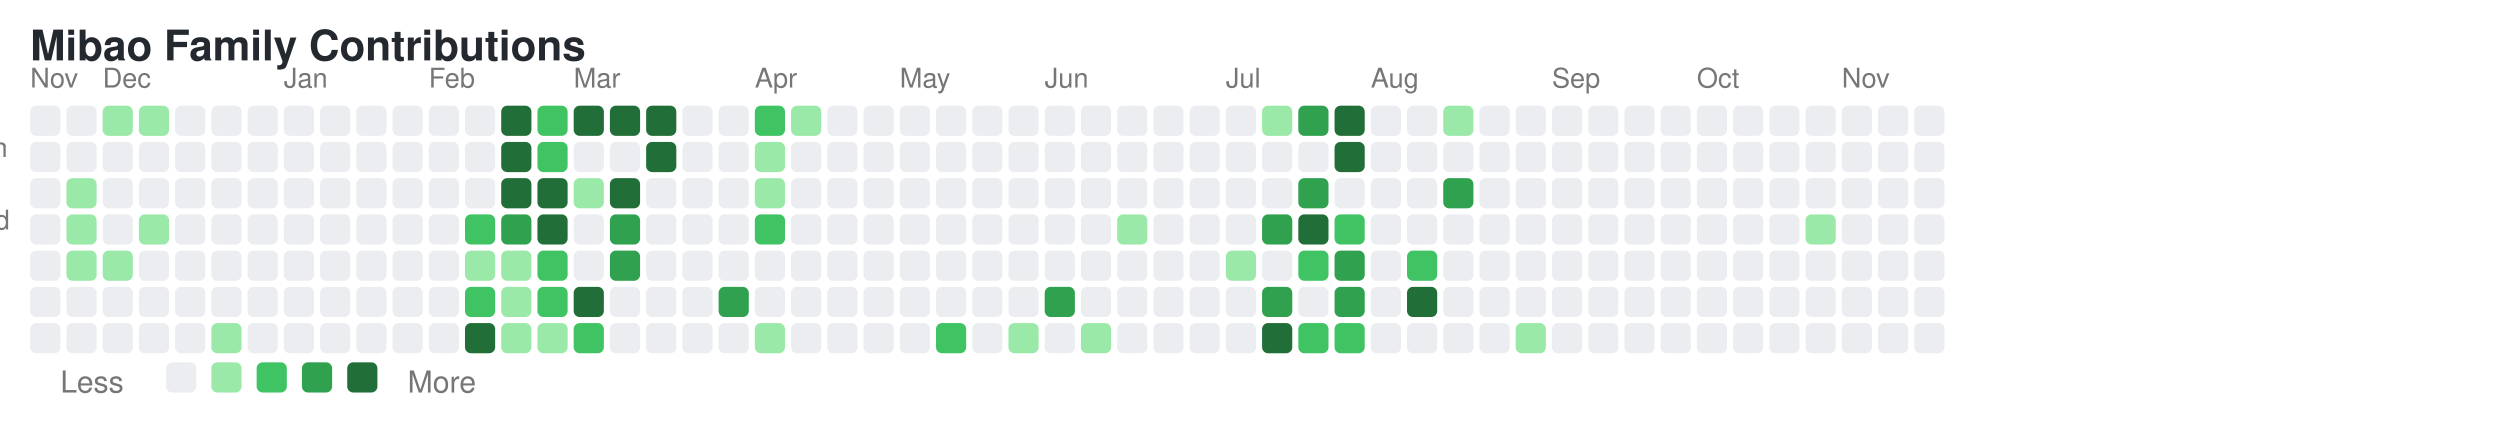
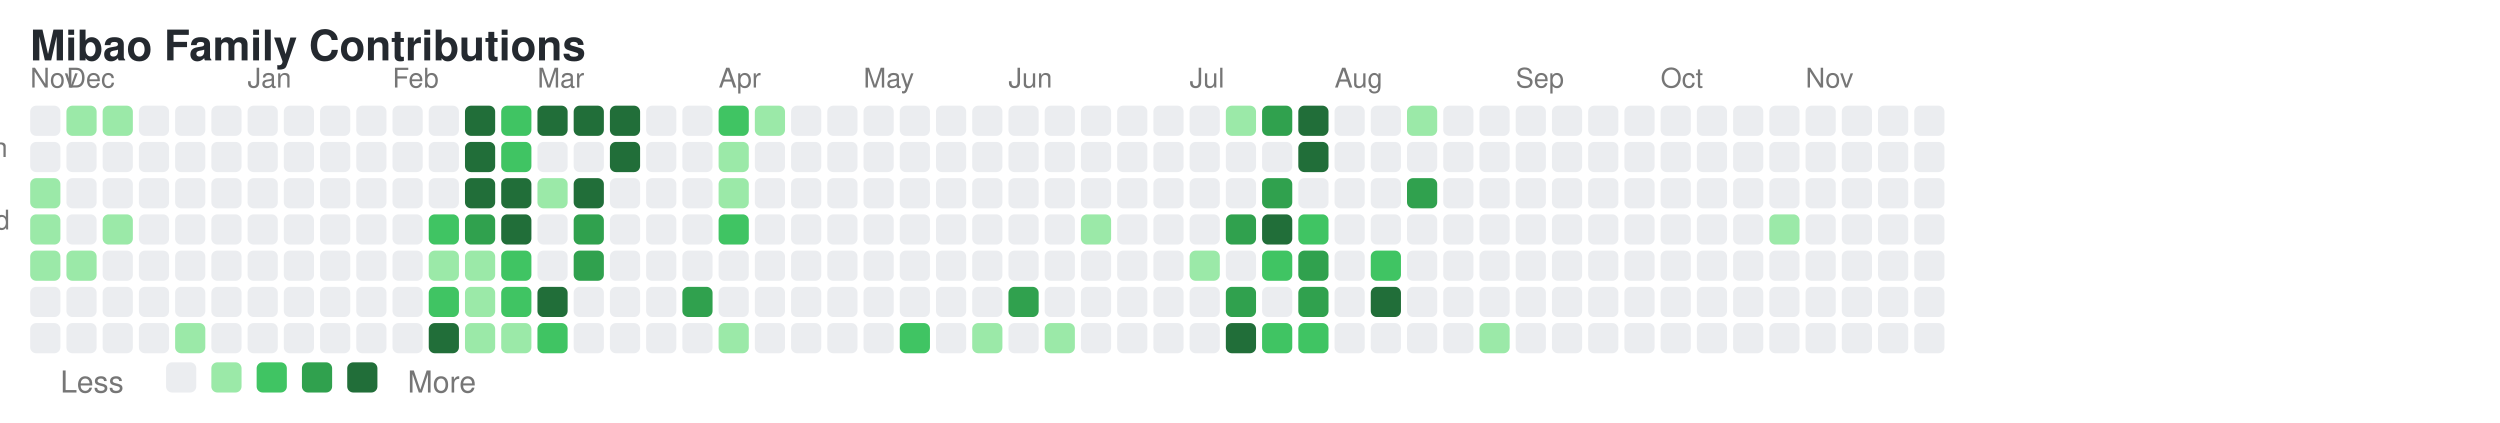
<svg xmlns="http://www.w3.org/2000/svg" width="828" height="140">
  <text x="10" y="20" font-family="-apple-system, BlinkMacSystemFont, Segoe UI, Helvetica, Arial, sans-serif" font-size="14" font-weight="600" fill="#24292f">Mibao Family Contributions</text>
  <g transform="translate(10, 35)">
    <text x="0" y="-6" font-family="-apple-system, BlinkMacSystemFont, Segoe UI, Helvetica, Arial, sans-serif" font-size="9" fill="#767676">Nov</text>
-     <text x="24" y="-6" font-family="-apple-system, BlinkMacSystemFont, Segoe UI, Helvetica, Arial, sans-serif" font-size="9" fill="#767676">Dec</text>
-     <text x="84" y="-6" font-family="-apple-system, BlinkMacSystemFont, Segoe UI, Helvetica, Arial, sans-serif" font-size="9" fill="#767676">Jan</text>
-     <text x="132" y="-6" font-family="-apple-system, BlinkMacSystemFont, Segoe UI, Helvetica, Arial, sans-serif" font-size="9" fill="#767676">Feb</text>
-     <text x="180" y="-6" font-family="-apple-system, BlinkMacSystemFont, Segoe UI, Helvetica, Arial, sans-serif" font-size="9" fill="#767676">Mar</text>
-     <text x="240" y="-6" font-family="-apple-system, BlinkMacSystemFont, Segoe UI, Helvetica, Arial, sans-serif" font-size="9" fill="#767676">Apr</text>
-     <text x="288" y="-6" font-family="-apple-system, BlinkMacSystemFont, Segoe UI, Helvetica, Arial, sans-serif" font-size="9" fill="#767676">May</text>
-     <text x="336" y="-6" font-family="-apple-system, BlinkMacSystemFont, Segoe UI, Helvetica, Arial, sans-serif" font-size="9" fill="#767676">Jun</text>
-     <text x="396" y="-6" font-family="-apple-system, BlinkMacSystemFont, Segoe UI, Helvetica, Arial, sans-serif" font-size="9" fill="#767676">Jul</text>
-     <text x="444" y="-6" font-family="-apple-system, BlinkMacSystemFont, Segoe UI, Helvetica, Arial, sans-serif" font-size="9" fill="#767676">Aug</text>
-     <text x="504" y="-6" font-family="-apple-system, BlinkMacSystemFont, Segoe UI, Helvetica, Arial, sans-serif" font-size="9" fill="#767676">Sep</text>
-     <text x="552" y="-6" font-family="-apple-system, BlinkMacSystemFont, Segoe UI, Helvetica, Arial, sans-serif" font-size="9" fill="#767676">Oct</text>
-     <text x="600" y="-6" font-family="-apple-system, BlinkMacSystemFont, Segoe UI, Helvetica, Arial, sans-serif" font-size="9" fill="#767676">Nov</text>
+     <text x="12" y="-6" font-family="-apple-system, BlinkMacSystemFont, Segoe UI, Helvetica, Arial, sans-serif" font-size="9" fill="#767676">Dec</text>
+     <text x="72" y="-6" font-family="-apple-system, BlinkMacSystemFont, Segoe UI, Helvetica, Arial, sans-serif" font-size="9" fill="#767676">Jan</text>
+     <text x="120" y="-6" font-family="-apple-system, BlinkMacSystemFont, Segoe UI, Helvetica, Arial, sans-serif" font-size="9" fill="#767676">Feb</text>
+     <text x="168" y="-6" font-family="-apple-system, BlinkMacSystemFont, Segoe UI, Helvetica, Arial, sans-serif" font-size="9" fill="#767676">Mar</text>
+     <text x="228" y="-6" font-family="-apple-system, BlinkMacSystemFont, Segoe UI, Helvetica, Arial, sans-serif" font-size="9" fill="#767676">Apr</text>
+     <text x="276" y="-6" font-family="-apple-system, BlinkMacSystemFont, Segoe UI, Helvetica, Arial, sans-serif" font-size="9" fill="#767676">May</text>
+     <text x="324" y="-6" font-family="-apple-system, BlinkMacSystemFont, Segoe UI, Helvetica, Arial, sans-serif" font-size="9" fill="#767676">Jun</text>
+     <text x="384" y="-6" font-family="-apple-system, BlinkMacSystemFont, Segoe UI, Helvetica, Arial, sans-serif" font-size="9" fill="#767676">Jul</text>
+     <text x="432" y="-6" font-family="-apple-system, BlinkMacSystemFont, Segoe UI, Helvetica, Arial, sans-serif" font-size="9" fill="#767676">Aug</text>
+     <text x="492" y="-6" font-family="-apple-system, BlinkMacSystemFont, Segoe UI, Helvetica, Arial, sans-serif" font-size="9" fill="#767676">Sep</text>
+     <text x="540" y="-6" font-family="-apple-system, BlinkMacSystemFont, Segoe UI, Helvetica, Arial, sans-serif" font-size="9" fill="#767676">Oct</text>
+     <text x="588" y="-6" font-family="-apple-system, BlinkMacSystemFont, Segoe UI, Helvetica, Arial, sans-serif" font-size="9" fill="#767676">Nov</text>
    <text x="-25" y="17.0" font-family="-apple-system, BlinkMacSystemFont, Segoe UI, Helvetica, Arial, sans-serif" font-size="9" fill="#767676">Mon</text>
    <text x="-25" y="41.0" font-family="-apple-system, BlinkMacSystemFont, Segoe UI, Helvetica, Arial, sans-serif" font-size="9" fill="#767676">Wed</text>
    <text x="-25" y="65.0" font-family="-apple-system, BlinkMacSystemFont, Segoe UI, Helvetica, Arial, sans-serif" font-size="9" fill="#767676">Fri</text>
    <rect x="0" y="0" width="10" height="10" fill="#ebedf0" rx="2" />
    <rect x="0" y="12" width="10" height="10" fill="#ebedf0" rx="2" />
-     <rect x="0" y="24" width="10" height="10" fill="#ebedf0" rx="2" />
-     <rect x="0" y="36" width="10" height="10" fill="#ebedf0" rx="2" />
-     <rect x="0" y="48" width="10" height="10" fill="#ebedf0" rx="2" />
+     <rect x="0" y="24" width="10" height="10" fill="#9be9a8" rx="2" />
+     <rect x="0" y="36" width="10" height="10" fill="#9be9a8" rx="2" />
+     <rect x="0" y="48" width="10" height="10" fill="#9be9a8" rx="2" />
    <rect x="0" y="60" width="10" height="10" fill="#ebedf0" rx="2" />
    <rect x="0" y="72" width="10" height="10" fill="#ebedf0" rx="2" />
-     <rect x="12" y="0" width="10" height="10" fill="#ebedf0" rx="2" />
+     <rect x="12" y="0" width="10" height="10" fill="#9be9a8" rx="2" />
    <rect x="12" y="12" width="10" height="10" fill="#ebedf0" rx="2" />
-     <rect x="12" y="24" width="10" height="10" fill="#9be9a8" rx="2" />
-     <rect x="12" y="36" width="10" height="10" fill="#9be9a8" rx="2" />
+     <rect x="12" y="24" width="10" height="10" fill="#ebedf0" rx="2" />
+     <rect x="12" y="36" width="10" height="10" fill="#ebedf0" rx="2" />
    <rect x="12" y="48" width="10" height="10" fill="#9be9a8" rx="2" />
    <rect x="12" y="60" width="10" height="10" fill="#ebedf0" rx="2" />
    <rect x="12" y="72" width="10" height="10" fill="#ebedf0" rx="2" />
    <rect x="24" y="0" width="10" height="10" fill="#9be9a8" rx="2" />
    <rect x="24" y="12" width="10" height="10" fill="#ebedf0" rx="2" />
    <rect x="24" y="24" width="10" height="10" fill="#ebedf0" rx="2" />
-     <rect x="24" y="36" width="10" height="10" fill="#ebedf0" rx="2" />
-     <rect x="24" y="48" width="10" height="10" fill="#9be9a8" rx="2" />
+     <rect x="24" y="36" width="10" height="10" fill="#9be9a8" rx="2" />
+     <rect x="24" y="48" width="10" height="10" fill="#ebedf0" rx="2" />
    <rect x="24" y="60" width="10" height="10" fill="#ebedf0" rx="2" />
    <rect x="24" y="72" width="10" height="10" fill="#ebedf0" rx="2" />
-     <rect x="36" y="0" width="10" height="10" fill="#9be9a8" rx="2" />
+     <rect x="36" y="0" width="10" height="10" fill="#ebedf0" rx="2" />
    <rect x="36" y="12" width="10" height="10" fill="#ebedf0" rx="2" />
    <rect x="36" y="24" width="10" height="10" fill="#ebedf0" rx="2" />
-     <rect x="36" y="36" width="10" height="10" fill="#9be9a8" rx="2" />
+     <rect x="36" y="36" width="10" height="10" fill="#ebedf0" rx="2" />
    <rect x="36" y="48" width="10" height="10" fill="#ebedf0" rx="2" />
    <rect x="36" y="60" width="10" height="10" fill="#ebedf0" rx="2" />
    <rect x="36" y="72" width="10" height="10" fill="#ebedf0" rx="2" />
    <rect x="48" y="0" width="10" height="10" fill="#ebedf0" rx="2" />
    <rect x="48" y="12" width="10" height="10" fill="#ebedf0" rx="2" />
    <rect x="48" y="24" width="10" height="10" fill="#ebedf0" rx="2" />
    <rect x="48" y="36" width="10" height="10" fill="#ebedf0" rx="2" />
    <rect x="48" y="48" width="10" height="10" fill="#ebedf0" rx="2" />
    <rect x="48" y="60" width="10" height="10" fill="#ebedf0" rx="2" />
-     <rect x="48" y="72" width="10" height="10" fill="#ebedf0" rx="2" />
+     <rect x="48" y="72" width="10" height="10" fill="#9be9a8" rx="2" />
    <rect x="60" y="0" width="10" height="10" fill="#ebedf0" rx="2" />
    <rect x="60" y="12" width="10" height="10" fill="#ebedf0" rx="2" />
    <rect x="60" y="24" width="10" height="10" fill="#ebedf0" rx="2" />
    <rect x="60" y="36" width="10" height="10" fill="#ebedf0" rx="2" />
    <rect x="60" y="48" width="10" height="10" fill="#ebedf0" rx="2" />
    <rect x="60" y="60" width="10" height="10" fill="#ebedf0" rx="2" />
-     <rect x="60" y="72" width="10" height="10" fill="#9be9a8" rx="2" />
+     <rect x="60" y="72" width="10" height="10" fill="#ebedf0" rx="2" />
    <rect x="72" y="0" width="10" height="10" fill="#ebedf0" rx="2" />
    <rect x="72" y="12" width="10" height="10" fill="#ebedf0" rx="2" />
    <rect x="72" y="24" width="10" height="10" fill="#ebedf0" rx="2" />
    <rect x="72" y="36" width="10" height="10" fill="#ebedf0" rx="2" />
    <rect x="72" y="48" width="10" height="10" fill="#ebedf0" rx="2" />
    <rect x="72" y="60" width="10" height="10" fill="#ebedf0" rx="2" />
    <rect x="72" y="72" width="10" height="10" fill="#ebedf0" rx="2" />
    <rect x="84" y="0" width="10" height="10" fill="#ebedf0" rx="2" />
    <rect x="84" y="12" width="10" height="10" fill="#ebedf0" rx="2" />
    <rect x="84" y="24" width="10" height="10" fill="#ebedf0" rx="2" />
    <rect x="84" y="36" width="10" height="10" fill="#ebedf0" rx="2" />
    <rect x="84" y="48" width="10" height="10" fill="#ebedf0" rx="2" />
    <rect x="84" y="60" width="10" height="10" fill="#ebedf0" rx="2" />
    <rect x="84" y="72" width="10" height="10" fill="#ebedf0" rx="2" />
    <rect x="96" y="0" width="10" height="10" fill="#ebedf0" rx="2" />
    <rect x="96" y="12" width="10" height="10" fill="#ebedf0" rx="2" />
    <rect x="96" y="24" width="10" height="10" fill="#ebedf0" rx="2" />
    <rect x="96" y="36" width="10" height="10" fill="#ebedf0" rx="2" />
    <rect x="96" y="48" width="10" height="10" fill="#ebedf0" rx="2" />
    <rect x="96" y="60" width="10" height="10" fill="#ebedf0" rx="2" />
    <rect x="96" y="72" width="10" height="10" fill="#ebedf0" rx="2" />
    <rect x="108" y="0" width="10" height="10" fill="#ebedf0" rx="2" />
    <rect x="108" y="12" width="10" height="10" fill="#ebedf0" rx="2" />
    <rect x="108" y="24" width="10" height="10" fill="#ebedf0" rx="2" />
    <rect x="108" y="36" width="10" height="10" fill="#ebedf0" rx="2" />
    <rect x="108" y="48" width="10" height="10" fill="#ebedf0" rx="2" />
    <rect x="108" y="60" width="10" height="10" fill="#ebedf0" rx="2" />
    <rect x="108" y="72" width="10" height="10" fill="#ebedf0" rx="2" />
    <rect x="120" y="0" width="10" height="10" fill="#ebedf0" rx="2" />
    <rect x="120" y="12" width="10" height="10" fill="#ebedf0" rx="2" />
    <rect x="120" y="24" width="10" height="10" fill="#ebedf0" rx="2" />
    <rect x="120" y="36" width="10" height="10" fill="#ebedf0" rx="2" />
    <rect x="120" y="48" width="10" height="10" fill="#ebedf0" rx="2" />
    <rect x="120" y="60" width="10" height="10" fill="#ebedf0" rx="2" />
    <rect x="120" y="72" width="10" height="10" fill="#ebedf0" rx="2" />
    <rect x="132" y="0" width="10" height="10" fill="#ebedf0" rx="2" />
    <rect x="132" y="12" width="10" height="10" fill="#ebedf0" rx="2" />
    <rect x="132" y="24" width="10" height="10" fill="#ebedf0" rx="2" />
-     <rect x="132" y="36" width="10" height="10" fill="#ebedf0" rx="2" />
-     <rect x="132" y="48" width="10" height="10" fill="#ebedf0" rx="2" />
-     <rect x="132" y="60" width="10" height="10" fill="#ebedf0" rx="2" />
-     <rect x="132" y="72" width="10" height="10" fill="#ebedf0" rx="2" />
-     <rect x="144" y="0" width="10" height="10" fill="#ebedf0" rx="2" />
-     <rect x="144" y="12" width="10" height="10" fill="#ebedf0" rx="2" />
-     <rect x="144" y="24" width="10" height="10" fill="#ebedf0" rx="2" />
-     <rect x="144" y="36" width="10" height="10" fill="#40c463" rx="2" />
+     <rect x="132" y="36" width="10" height="10" fill="#40c463" rx="2" />
+     <rect x="132" y="48" width="10" height="10" fill="#9be9a8" rx="2" />
+     <rect x="132" y="60" width="10" height="10" fill="#40c463" rx="2" />
+     <rect x="132" y="72" width="10" height="10" fill="#216e39" rx="2" />
+     <rect x="144" y="0" width="10" height="10" fill="#216e39" rx="2" />
+     <rect x="144" y="12" width="10" height="10" fill="#216e39" rx="2" />
+     <rect x="144" y="24" width="10" height="10" fill="#216e39" rx="2" />
+     <rect x="144" y="36" width="10" height="10" fill="#30a14e" rx="2" />
    <rect x="144" y="48" width="10" height="10" fill="#9be9a8" rx="2" />
-     <rect x="144" y="60" width="10" height="10" fill="#40c463" rx="2" />
-     <rect x="144" y="72" width="10" height="10" fill="#216e39" rx="2" />
-     <rect x="156" y="0" width="10" height="10" fill="#216e39" rx="2" />
-     <rect x="156" y="12" width="10" height="10" fill="#216e39" rx="2" />
+     <rect x="144" y="60" width="10" height="10" fill="#9be9a8" rx="2" />
+     <rect x="144" y="72" width="10" height="10" fill="#9be9a8" rx="2" />
+     <rect x="156" y="0" width="10" height="10" fill="#40c463" rx="2" />
+     <rect x="156" y="12" width="10" height="10" fill="#40c463" rx="2" />
    <rect x="156" y="24" width="10" height="10" fill="#216e39" rx="2" />
-     <rect x="156" y="36" width="10" height="10" fill="#30a14e" rx="2" />
-     <rect x="156" y="48" width="10" height="10" fill="#9be9a8" rx="2" />
-     <rect x="156" y="60" width="10" height="10" fill="#9be9a8" rx="2" />
+     <rect x="156" y="36" width="10" height="10" fill="#216e39" rx="2" />
+     <rect x="156" y="48" width="10" height="10" fill="#40c463" rx="2" />
+     <rect x="156" y="60" width="10" height="10" fill="#40c463" rx="2" />
    <rect x="156" y="72" width="10" height="10" fill="#9be9a8" rx="2" />
-     <rect x="168" y="0" width="10" height="10" fill="#40c463" rx="2" />
-     <rect x="168" y="12" width="10" height="10" fill="#40c463" rx="2" />
-     <rect x="168" y="24" width="10" height="10" fill="#216e39" rx="2" />
-     <rect x="168" y="36" width="10" height="10" fill="#216e39" rx="2" />
-     <rect x="168" y="48" width="10" height="10" fill="#40c463" rx="2" />
-     <rect x="168" y="60" width="10" height="10" fill="#40c463" rx="2" />
-     <rect x="168" y="72" width="10" height="10" fill="#9be9a8" rx="2" />
+     <rect x="168" y="0" width="10" height="10" fill="#216e39" rx="2" />
+     <rect x="168" y="12" width="10" height="10" fill="#ebedf0" rx="2" />
+     <rect x="168" y="24" width="10" height="10" fill="#9be9a8" rx="2" />
+     <rect x="168" y="36" width="10" height="10" fill="#ebedf0" rx="2" />
+     <rect x="168" y="48" width="10" height="10" fill="#ebedf0" rx="2" />
+     <rect x="168" y="60" width="10" height="10" fill="#216e39" rx="2" />
+     <rect x="168" y="72" width="10" height="10" fill="#40c463" rx="2" />
    <rect x="180" y="0" width="10" height="10" fill="#216e39" rx="2" />
    <rect x="180" y="12" width="10" height="10" fill="#ebedf0" rx="2" />
-     <rect x="180" y="24" width="10" height="10" fill="#9be9a8" rx="2" />
-     <rect x="180" y="36" width="10" height="10" fill="#ebedf0" rx="2" />
-     <rect x="180" y="48" width="10" height="10" fill="#ebedf0" rx="2" />
-     <rect x="180" y="60" width="10" height="10" fill="#216e39" rx="2" />
-     <rect x="180" y="72" width="10" height="10" fill="#40c463" rx="2" />
+     <rect x="180" y="24" width="10" height="10" fill="#216e39" rx="2" />
+     <rect x="180" y="36" width="10" height="10" fill="#30a14e" rx="2" />
+     <rect x="180" y="48" width="10" height="10" fill="#30a14e" rx="2" />
+     <rect x="180" y="60" width="10" height="10" fill="#ebedf0" rx="2" />
+     <rect x="180" y="72" width="10" height="10" fill="#ebedf0" rx="2" />
    <rect x="192" y="0" width="10" height="10" fill="#216e39" rx="2" />
-     <rect x="192" y="12" width="10" height="10" fill="#ebedf0" rx="2" />
-     <rect x="192" y="24" width="10" height="10" fill="#216e39" rx="2" />
-     <rect x="192" y="36" width="10" height="10" fill="#30a14e" rx="2" />
-     <rect x="192" y="48" width="10" height="10" fill="#30a14e" rx="2" />
+     <rect x="192" y="12" width="10" height="10" fill="#216e39" rx="2" />
+     <rect x="192" y="24" width="10" height="10" fill="#ebedf0" rx="2" />
+     <rect x="192" y="36" width="10" height="10" fill="#ebedf0" rx="2" />
+     <rect x="192" y="48" width="10" height="10" fill="#ebedf0" rx="2" />
    <rect x="192" y="60" width="10" height="10" fill="#ebedf0" rx="2" />
    <rect x="192" y="72" width="10" height="10" fill="#ebedf0" rx="2" />
-     <rect x="204" y="0" width="10" height="10" fill="#216e39" rx="2" />
-     <rect x="204" y="12" width="10" height="10" fill="#216e39" rx="2" />
+     <rect x="204" y="0" width="10" height="10" fill="#ebedf0" rx="2" />
+     <rect x="204" y="12" width="10" height="10" fill="#ebedf0" rx="2" />
    <rect x="204" y="24" width="10" height="10" fill="#ebedf0" rx="2" />
    <rect x="204" y="36" width="10" height="10" fill="#ebedf0" rx="2" />
    <rect x="204" y="48" width="10" height="10" fill="#ebedf0" rx="2" />
    <rect x="204" y="60" width="10" height="10" fill="#ebedf0" rx="2" />
    <rect x="204" y="72" width="10" height="10" fill="#ebedf0" rx="2" />
    <rect x="216" y="0" width="10" height="10" fill="#ebedf0" rx="2" />
    <rect x="216" y="12" width="10" height="10" fill="#ebedf0" rx="2" />
    <rect x="216" y="24" width="10" height="10" fill="#ebedf0" rx="2" />
    <rect x="216" y="36" width="10" height="10" fill="#ebedf0" rx="2" />
    <rect x="216" y="48" width="10" height="10" fill="#ebedf0" rx="2" />
-     <rect x="216" y="60" width="10" height="10" fill="#ebedf0" rx="2" />
+     <rect x="216" y="60" width="10" height="10" fill="#30a14e" rx="2" />
    <rect x="216" y="72" width="10" height="10" fill="#ebedf0" rx="2" />
-     <rect x="228" y="0" width="10" height="10" fill="#ebedf0" rx="2" />
-     <rect x="228" y="12" width="10" height="10" fill="#ebedf0" rx="2" />
-     <rect x="228" y="24" width="10" height="10" fill="#ebedf0" rx="2" />
-     <rect x="228" y="36" width="10" height="10" fill="#ebedf0" rx="2" />
+     <rect x="228" y="0" width="10" height="10" fill="#40c463" rx="2" />
+     <rect x="228" y="12" width="10" height="10" fill="#9be9a8" rx="2" />
+     <rect x="228" y="24" width="10" height="10" fill="#9be9a8" rx="2" />
+     <rect x="228" y="36" width="10" height="10" fill="#40c463" rx="2" />
    <rect x="228" y="48" width="10" height="10" fill="#ebedf0" rx="2" />
-     <rect x="228" y="60" width="10" height="10" fill="#30a14e" rx="2" />
-     <rect x="228" y="72" width="10" height="10" fill="#ebedf0" rx="2" />
-     <rect x="240" y="0" width="10" height="10" fill="#40c463" rx="2" />
-     <rect x="240" y="12" width="10" height="10" fill="#9be9a8" rx="2" />
-     <rect x="240" y="24" width="10" height="10" fill="#9be9a8" rx="2" />
-     <rect x="240" y="36" width="10" height="10" fill="#40c463" rx="2" />
+     <rect x="228" y="60" width="10" height="10" fill="#ebedf0" rx="2" />
+     <rect x="228" y="72" width="10" height="10" fill="#9be9a8" rx="2" />
+     <rect x="240" y="0" width="10" height="10" fill="#9be9a8" rx="2" />
+     <rect x="240" y="12" width="10" height="10" fill="#ebedf0" rx="2" />
+     <rect x="240" y="24" width="10" height="10" fill="#ebedf0" rx="2" />
+     <rect x="240" y="36" width="10" height="10" fill="#ebedf0" rx="2" />
    <rect x="240" y="48" width="10" height="10" fill="#ebedf0" rx="2" />
    <rect x="240" y="60" width="10" height="10" fill="#ebedf0" rx="2" />
-     <rect x="240" y="72" width="10" height="10" fill="#9be9a8" rx="2" />
-     <rect x="252" y="0" width="10" height="10" fill="#9be9a8" rx="2" />
+     <rect x="240" y="72" width="10" height="10" fill="#ebedf0" rx="2" />
+     <rect x="252" y="0" width="10" height="10" fill="#ebedf0" rx="2" />
    <rect x="252" y="12" width="10" height="10" fill="#ebedf0" rx="2" />
    <rect x="252" y="24" width="10" height="10" fill="#ebedf0" rx="2" />
    <rect x="252" y="36" width="10" height="10" fill="#ebedf0" rx="2" />
    <rect x="252" y="48" width="10" height="10" fill="#ebedf0" rx="2" />
    <rect x="252" y="60" width="10" height="10" fill="#ebedf0" rx="2" />
    <rect x="252" y="72" width="10" height="10" fill="#ebedf0" rx="2" />
    <rect x="264" y="0" width="10" height="10" fill="#ebedf0" rx="2" />
    <rect x="264" y="12" width="10" height="10" fill="#ebedf0" rx="2" />
    <rect x="264" y="24" width="10" height="10" fill="#ebedf0" rx="2" />
    <rect x="264" y="36" width="10" height="10" fill="#ebedf0" rx="2" />
    <rect x="264" y="48" width="10" height="10" fill="#ebedf0" rx="2" />
    <rect x="264" y="60" width="10" height="10" fill="#ebedf0" rx="2" />
    <rect x="264" y="72" width="10" height="10" fill="#ebedf0" rx="2" />
    <rect x="276" y="0" width="10" height="10" fill="#ebedf0" rx="2" />
    <rect x="276" y="12" width="10" height="10" fill="#ebedf0" rx="2" />
    <rect x="276" y="24" width="10" height="10" fill="#ebedf0" rx="2" />
    <rect x="276" y="36" width="10" height="10" fill="#ebedf0" rx="2" />
    <rect x="276" y="48" width="10" height="10" fill="#ebedf0" rx="2" />
    <rect x="276" y="60" width="10" height="10" fill="#ebedf0" rx="2" />
    <rect x="276" y="72" width="10" height="10" fill="#ebedf0" rx="2" />
    <rect x="288" y="0" width="10" height="10" fill="#ebedf0" rx="2" />
    <rect x="288" y="12" width="10" height="10" fill="#ebedf0" rx="2" />
    <rect x="288" y="24" width="10" height="10" fill="#ebedf0" rx="2" />
    <rect x="288" y="36" width="10" height="10" fill="#ebedf0" rx="2" />
    <rect x="288" y="48" width="10" height="10" fill="#ebedf0" rx="2" />
    <rect x="288" y="60" width="10" height="10" fill="#ebedf0" rx="2" />
-     <rect x="288" y="72" width="10" height="10" fill="#ebedf0" rx="2" />
+     <rect x="288" y="72" width="10" height="10" fill="#40c463" rx="2" />
    <rect x="300" y="0" width="10" height="10" fill="#ebedf0" rx="2" />
    <rect x="300" y="12" width="10" height="10" fill="#ebedf0" rx="2" />
    <rect x="300" y="24" width="10" height="10" fill="#ebedf0" rx="2" />
    <rect x="300" y="36" width="10" height="10" fill="#ebedf0" rx="2" />
    <rect x="300" y="48" width="10" height="10" fill="#ebedf0" rx="2" />
    <rect x="300" y="60" width="10" height="10" fill="#ebedf0" rx="2" />
-     <rect x="300" y="72" width="10" height="10" fill="#40c463" rx="2" />
+     <rect x="300" y="72" width="10" height="10" fill="#ebedf0" rx="2" />
    <rect x="312" y="0" width="10" height="10" fill="#ebedf0" rx="2" />
    <rect x="312" y="12" width="10" height="10" fill="#ebedf0" rx="2" />
    <rect x="312" y="24" width="10" height="10" fill="#ebedf0" rx="2" />
    <rect x="312" y="36" width="10" height="10" fill="#ebedf0" rx="2" />
    <rect x="312" y="48" width="10" height="10" fill="#ebedf0" rx="2" />
    <rect x="312" y="60" width="10" height="10" fill="#ebedf0" rx="2" />
-     <rect x="312" y="72" width="10" height="10" fill="#ebedf0" rx="2" />
+     <rect x="312" y="72" width="10" height="10" fill="#9be9a8" rx="2" />
    <rect x="324" y="0" width="10" height="10" fill="#ebedf0" rx="2" />
    <rect x="324" y="12" width="10" height="10" fill="#ebedf0" rx="2" />
    <rect x="324" y="24" width="10" height="10" fill="#ebedf0" rx="2" />
    <rect x="324" y="36" width="10" height="10" fill="#ebedf0" rx="2" />
    <rect x="324" y="48" width="10" height="10" fill="#ebedf0" rx="2" />
-     <rect x="324" y="60" width="10" height="10" fill="#ebedf0" rx="2" />
-     <rect x="324" y="72" width="10" height="10" fill="#9be9a8" rx="2" />
+     <rect x="324" y="60" width="10" height="10" fill="#30a14e" rx="2" />
+     <rect x="324" y="72" width="10" height="10" fill="#ebedf0" rx="2" />
    <rect x="336" y="0" width="10" height="10" fill="#ebedf0" rx="2" />
    <rect x="336" y="12" width="10" height="10" fill="#ebedf0" rx="2" />
    <rect x="336" y="24" width="10" height="10" fill="#ebedf0" rx="2" />
    <rect x="336" y="36" width="10" height="10" fill="#ebedf0" rx="2" />
    <rect x="336" y="48" width="10" height="10" fill="#ebedf0" rx="2" />
-     <rect x="336" y="60" width="10" height="10" fill="#30a14e" rx="2" />
-     <rect x="336" y="72" width="10" height="10" fill="#ebedf0" rx="2" />
+     <rect x="336" y="60" width="10" height="10" fill="#ebedf0" rx="2" />
+     <rect x="336" y="72" width="10" height="10" fill="#9be9a8" rx="2" />
    <rect x="348" y="0" width="10" height="10" fill="#ebedf0" rx="2" />
    <rect x="348" y="12" width="10" height="10" fill="#ebedf0" rx="2" />
    <rect x="348" y="24" width="10" height="10" fill="#ebedf0" rx="2" />
-     <rect x="348" y="36" width="10" height="10" fill="#ebedf0" rx="2" />
+     <rect x="348" y="36" width="10" height="10" fill="#9be9a8" rx="2" />
    <rect x="348" y="48" width="10" height="10" fill="#ebedf0" rx="2" />
    <rect x="348" y="60" width="10" height="10" fill="#ebedf0" rx="2" />
-     <rect x="348" y="72" width="10" height="10" fill="#9be9a8" rx="2" />
+     <rect x="348" y="72" width="10" height="10" fill="#ebedf0" rx="2" />
    <rect x="360" y="0" width="10" height="10" fill="#ebedf0" rx="2" />
    <rect x="360" y="12" width="10" height="10" fill="#ebedf0" rx="2" />
    <rect x="360" y="24" width="10" height="10" fill="#ebedf0" rx="2" />
-     <rect x="360" y="36" width="10" height="10" fill="#9be9a8" rx="2" />
+     <rect x="360" y="36" width="10" height="10" fill="#ebedf0" rx="2" />
    <rect x="360" y="48" width="10" height="10" fill="#ebedf0" rx="2" />
    <rect x="360" y="60" width="10" height="10" fill="#ebedf0" rx="2" />
    <rect x="360" y="72" width="10" height="10" fill="#ebedf0" rx="2" />
    <rect x="372" y="0" width="10" height="10" fill="#ebedf0" rx="2" />
    <rect x="372" y="12" width="10" height="10" fill="#ebedf0" rx="2" />
    <rect x="372" y="24" width="10" height="10" fill="#ebedf0" rx="2" />
    <rect x="372" y="36" width="10" height="10" fill="#ebedf0" rx="2" />
    <rect x="372" y="48" width="10" height="10" fill="#ebedf0" rx="2" />
    <rect x="372" y="60" width="10" height="10" fill="#ebedf0" rx="2" />
    <rect x="372" y="72" width="10" height="10" fill="#ebedf0" rx="2" />
    <rect x="384" y="0" width="10" height="10" fill="#ebedf0" rx="2" />
    <rect x="384" y="12" width="10" height="10" fill="#ebedf0" rx="2" />
    <rect x="384" y="24" width="10" height="10" fill="#ebedf0" rx="2" />
    <rect x="384" y="36" width="10" height="10" fill="#ebedf0" rx="2" />
-     <rect x="384" y="48" width="10" height="10" fill="#ebedf0" rx="2" />
+     <rect x="384" y="48" width="10" height="10" fill="#9be9a8" rx="2" />
    <rect x="384" y="60" width="10" height="10" fill="#ebedf0" rx="2" />
    <rect x="384" y="72" width="10" height="10" fill="#ebedf0" rx="2" />
-     <rect x="396" y="0" width="10" height="10" fill="#ebedf0" rx="2" />
+     <rect x="396" y="0" width="10" height="10" fill="#9be9a8" rx="2" />
    <rect x="396" y="12" width="10" height="10" fill="#ebedf0" rx="2" />
    <rect x="396" y="24" width="10" height="10" fill="#ebedf0" rx="2" />
-     <rect x="396" y="36" width="10" height="10" fill="#ebedf0" rx="2" />
-     <rect x="396" y="48" width="10" height="10" fill="#9be9a8" rx="2" />
-     <rect x="396" y="60" width="10" height="10" fill="#ebedf0" rx="2" />
-     <rect x="396" y="72" width="10" height="10" fill="#ebedf0" rx="2" />
-     <rect x="408" y="0" width="10" height="10" fill="#9be9a8" rx="2" />
+     <rect x="396" y="36" width="10" height="10" fill="#30a14e" rx="2" />
+     <rect x="396" y="48" width="10" height="10" fill="#ebedf0" rx="2" />
+     <rect x="396" y="60" width="10" height="10" fill="#30a14e" rx="2" />
+     <rect x="396" y="72" width="10" height="10" fill="#216e39" rx="2" />
+     <rect x="408" y="0" width="10" height="10" fill="#30a14e" rx="2" />
    <rect x="408" y="12" width="10" height="10" fill="#ebedf0" rx="2" />
-     <rect x="408" y="24" width="10" height="10" fill="#ebedf0" rx="2" />
-     <rect x="408" y="36" width="10" height="10" fill="#30a14e" rx="2" />
-     <rect x="408" y="48" width="10" height="10" fill="#ebedf0" rx="2" />
-     <rect x="408" y="60" width="10" height="10" fill="#30a14e" rx="2" />
-     <rect x="408" y="72" width="10" height="10" fill="#216e39" rx="2" />
-     <rect x="420" y="0" width="10" height="10" fill="#30a14e" rx="2" />
-     <rect x="420" y="12" width="10" height="10" fill="#ebedf0" rx="2" />
-     <rect x="420" y="24" width="10" height="10" fill="#30a14e" rx="2" />
-     <rect x="420" y="36" width="10" height="10" fill="#216e39" rx="2" />
-     <rect x="420" y="48" width="10" height="10" fill="#40c463" rx="2" />
-     <rect x="420" y="60" width="10" height="10" fill="#ebedf0" rx="2" />
+     <rect x="408" y="24" width="10" height="10" fill="#30a14e" rx="2" />
+     <rect x="408" y="36" width="10" height="10" fill="#216e39" rx="2" />
+     <rect x="408" y="48" width="10" height="10" fill="#40c463" rx="2" />
+     <rect x="408" y="60" width="10" height="10" fill="#ebedf0" rx="2" />
+     <rect x="408" y="72" width="10" height="10" fill="#40c463" rx="2" />
+     <rect x="420" y="0" width="10" height="10" fill="#216e39" rx="2" />
+     <rect x="420" y="12" width="10" height="10" fill="#216e39" rx="2" />
+     <rect x="420" y="24" width="10" height="10" fill="#ebedf0" rx="2" />
+     <rect x="420" y="36" width="10" height="10" fill="#40c463" rx="2" />
+     <rect x="420" y="48" width="10" height="10" fill="#30a14e" rx="2" />
+     <rect x="420" y="60" width="10" height="10" fill="#30a14e" rx="2" />
    <rect x="420" y="72" width="10" height="10" fill="#40c463" rx="2" />
-     <rect x="432" y="0" width="10" height="10" fill="#216e39" rx="2" />
-     <rect x="432" y="12" width="10" height="10" fill="#216e39" rx="2" />
+     <rect x="432" y="0" width="10" height="10" fill="#ebedf0" rx="2" />
+     <rect x="432" y="12" width="10" height="10" fill="#ebedf0" rx="2" />
    <rect x="432" y="24" width="10" height="10" fill="#ebedf0" rx="2" />
-     <rect x="432" y="36" width="10" height="10" fill="#40c463" rx="2" />
-     <rect x="432" y="48" width="10" height="10" fill="#30a14e" rx="2" />
-     <rect x="432" y="60" width="10" height="10" fill="#30a14e" rx="2" />
-     <rect x="432" y="72" width="10" height="10" fill="#40c463" rx="2" />
+     <rect x="432" y="36" width="10" height="10" fill="#ebedf0" rx="2" />
+     <rect x="432" y="48" width="10" height="10" fill="#ebedf0" rx="2" />
+     <rect x="432" y="60" width="10" height="10" fill="#ebedf0" rx="2" />
+     <rect x="432" y="72" width="10" height="10" fill="#ebedf0" rx="2" />
    <rect x="444" y="0" width="10" height="10" fill="#ebedf0" rx="2" />
    <rect x="444" y="12" width="10" height="10" fill="#ebedf0" rx="2" />
    <rect x="444" y="24" width="10" height="10" fill="#ebedf0" rx="2" />
    <rect x="444" y="36" width="10" height="10" fill="#ebedf0" rx="2" />
-     <rect x="444" y="48" width="10" height="10" fill="#ebedf0" rx="2" />
-     <rect x="444" y="60" width="10" height="10" fill="#ebedf0" rx="2" />
+     <rect x="444" y="48" width="10" height="10" fill="#40c463" rx="2" />
+     <rect x="444" y="60" width="10" height="10" fill="#216e39" rx="2" />
    <rect x="444" y="72" width="10" height="10" fill="#ebedf0" rx="2" />
-     <rect x="456" y="0" width="10" height="10" fill="#ebedf0" rx="2" />
+     <rect x="456" y="0" width="10" height="10" fill="#9be9a8" rx="2" />
    <rect x="456" y="12" width="10" height="10" fill="#ebedf0" rx="2" />
-     <rect x="456" y="24" width="10" height="10" fill="#ebedf0" rx="2" />
+     <rect x="456" y="24" width="10" height="10" fill="#30a14e" rx="2" />
    <rect x="456" y="36" width="10" height="10" fill="#ebedf0" rx="2" />
-     <rect x="456" y="48" width="10" height="10" fill="#40c463" rx="2" />
-     <rect x="456" y="60" width="10" height="10" fill="#216e39" rx="2" />
+     <rect x="456" y="48" width="10" height="10" fill="#ebedf0" rx="2" />
+     <rect x="456" y="60" width="10" height="10" fill="#ebedf0" rx="2" />
    <rect x="456" y="72" width="10" height="10" fill="#ebedf0" rx="2" />
-     <rect x="468" y="0" width="10" height="10" fill="#9be9a8" rx="2" />
+     <rect x="468" y="0" width="10" height="10" fill="#ebedf0" rx="2" />
    <rect x="468" y="12" width="10" height="10" fill="#ebedf0" rx="2" />
-     <rect x="468" y="24" width="10" height="10" fill="#30a14e" rx="2" />
+     <rect x="468" y="24" width="10" height="10" fill="#ebedf0" rx="2" />
    <rect x="468" y="36" width="10" height="10" fill="#ebedf0" rx="2" />
    <rect x="468" y="48" width="10" height="10" fill="#ebedf0" rx="2" />
    <rect x="468" y="60" width="10" height="10" fill="#ebedf0" rx="2" />
    <rect x="468" y="72" width="10" height="10" fill="#ebedf0" rx="2" />
    <rect x="480" y="0" width="10" height="10" fill="#ebedf0" rx="2" />
    <rect x="480" y="12" width="10" height="10" fill="#ebedf0" rx="2" />
    <rect x="480" y="24" width="10" height="10" fill="#ebedf0" rx="2" />
    <rect x="480" y="36" width="10" height="10" fill="#ebedf0" rx="2" />
    <rect x="480" y="48" width="10" height="10" fill="#ebedf0" rx="2" />
    <rect x="480" y="60" width="10" height="10" fill="#ebedf0" rx="2" />
-     <rect x="480" y="72" width="10" height="10" fill="#ebedf0" rx="2" />
+     <rect x="480" y="72" width="10" height="10" fill="#9be9a8" rx="2" />
    <rect x="492" y="0" width="10" height="10" fill="#ebedf0" rx="2" />
    <rect x="492" y="12" width="10" height="10" fill="#ebedf0" rx="2" />
    <rect x="492" y="24" width="10" height="10" fill="#ebedf0" rx="2" />
    <rect x="492" y="36" width="10" height="10" fill="#ebedf0" rx="2" />
    <rect x="492" y="48" width="10" height="10" fill="#ebedf0" rx="2" />
    <rect x="492" y="60" width="10" height="10" fill="#ebedf0" rx="2" />
-     <rect x="492" y="72" width="10" height="10" fill="#9be9a8" rx="2" />
+     <rect x="492" y="72" width="10" height="10" fill="#ebedf0" rx="2" />
    <rect x="504" y="0" width="10" height="10" fill="#ebedf0" rx="2" />
    <rect x="504" y="12" width="10" height="10" fill="#ebedf0" rx="2" />
    <rect x="504" y="24" width="10" height="10" fill="#ebedf0" rx="2" />
    <rect x="504" y="36" width="10" height="10" fill="#ebedf0" rx="2" />
    <rect x="504" y="48" width="10" height="10" fill="#ebedf0" rx="2" />
    <rect x="504" y="60" width="10" height="10" fill="#ebedf0" rx="2" />
    <rect x="504" y="72" width="10" height="10" fill="#ebedf0" rx="2" />
    <rect x="516" y="0" width="10" height="10" fill="#ebedf0" rx="2" />
    <rect x="516" y="12" width="10" height="10" fill="#ebedf0" rx="2" />
    <rect x="516" y="24" width="10" height="10" fill="#ebedf0" rx="2" />
    <rect x="516" y="36" width="10" height="10" fill="#ebedf0" rx="2" />
    <rect x="516" y="48" width="10" height="10" fill="#ebedf0" rx="2" />
    <rect x="516" y="60" width="10" height="10" fill="#ebedf0" rx="2" />
    <rect x="516" y="72" width="10" height="10" fill="#ebedf0" rx="2" />
    <rect x="528" y="0" width="10" height="10" fill="#ebedf0" rx="2" />
    <rect x="528" y="12" width="10" height="10" fill="#ebedf0" rx="2" />
    <rect x="528" y="24" width="10" height="10" fill="#ebedf0" rx="2" />
    <rect x="528" y="36" width="10" height="10" fill="#ebedf0" rx="2" />
    <rect x="528" y="48" width="10" height="10" fill="#ebedf0" rx="2" />
    <rect x="528" y="60" width="10" height="10" fill="#ebedf0" rx="2" />
    <rect x="528" y="72" width="10" height="10" fill="#ebedf0" rx="2" />
    <rect x="540" y="0" width="10" height="10" fill="#ebedf0" rx="2" />
    <rect x="540" y="12" width="10" height="10" fill="#ebedf0" rx="2" />
    <rect x="540" y="24" width="10" height="10" fill="#ebedf0" rx="2" />
    <rect x="540" y="36" width="10" height="10" fill="#ebedf0" rx="2" />
    <rect x="540" y="48" width="10" height="10" fill="#ebedf0" rx="2" />
    <rect x="540" y="60" width="10" height="10" fill="#ebedf0" rx="2" />
    <rect x="540" y="72" width="10" height="10" fill="#ebedf0" rx="2" />
    <rect x="552" y="0" width="10" height="10" fill="#ebedf0" rx="2" />
    <rect x="552" y="12" width="10" height="10" fill="#ebedf0" rx="2" />
    <rect x="552" y="24" width="10" height="10" fill="#ebedf0" rx="2" />
    <rect x="552" y="36" width="10" height="10" fill="#ebedf0" rx="2" />
    <rect x="552" y="48" width="10" height="10" fill="#ebedf0" rx="2" />
    <rect x="552" y="60" width="10" height="10" fill="#ebedf0" rx="2" />
    <rect x="552" y="72" width="10" height="10" fill="#ebedf0" rx="2" />
    <rect x="564" y="0" width="10" height="10" fill="#ebedf0" rx="2" />
    <rect x="564" y="12" width="10" height="10" fill="#ebedf0" rx="2" />
    <rect x="564" y="24" width="10" height="10" fill="#ebedf0" rx="2" />
    <rect x="564" y="36" width="10" height="10" fill="#ebedf0" rx="2" />
    <rect x="564" y="48" width="10" height="10" fill="#ebedf0" rx="2" />
    <rect x="564" y="60" width="10" height="10" fill="#ebedf0" rx="2" />
    <rect x="564" y="72" width="10" height="10" fill="#ebedf0" rx="2" />
    <rect x="576" y="0" width="10" height="10" fill="#ebedf0" rx="2" />
    <rect x="576" y="12" width="10" height="10" fill="#ebedf0" rx="2" />
    <rect x="576" y="24" width="10" height="10" fill="#ebedf0" rx="2" />
-     <rect x="576" y="36" width="10" height="10" fill="#ebedf0" rx="2" />
+     <rect x="576" y="36" width="10" height="10" fill="#9be9a8" rx="2" />
    <rect x="576" y="48" width="10" height="10" fill="#ebedf0" rx="2" />
    <rect x="576" y="60" width="10" height="10" fill="#ebedf0" rx="2" />
    <rect x="576" y="72" width="10" height="10" fill="#ebedf0" rx="2" />
    <rect x="588" y="0" width="10" height="10" fill="#ebedf0" rx="2" />
    <rect x="588" y="12" width="10" height="10" fill="#ebedf0" rx="2" />
    <rect x="588" y="24" width="10" height="10" fill="#ebedf0" rx="2" />
-     <rect x="588" y="36" width="10" height="10" fill="#9be9a8" rx="2" />
+     <rect x="588" y="36" width="10" height="10" fill="#ebedf0" rx="2" />
    <rect x="588" y="48" width="10" height="10" fill="#ebedf0" rx="2" />
    <rect x="588" y="60" width="10" height="10" fill="#ebedf0" rx="2" />
    <rect x="588" y="72" width="10" height="10" fill="#ebedf0" rx="2" />
    <rect x="600" y="0" width="10" height="10" fill="#ebedf0" rx="2" />
    <rect x="600" y="12" width="10" height="10" fill="#ebedf0" rx="2" />
    <rect x="600" y="24" width="10" height="10" fill="#ebedf0" rx="2" />
    <rect x="600" y="36" width="10" height="10" fill="#ebedf0" rx="2" />
    <rect x="600" y="48" width="10" height="10" fill="#ebedf0" rx="2" />
    <rect x="600" y="60" width="10" height="10" fill="#ebedf0" rx="2" />
    <rect x="600" y="72" width="10" height="10" fill="#ebedf0" rx="2" />
    <rect x="612" y="0" width="10" height="10" fill="#ebedf0" rx="2" />
    <rect x="612" y="12" width="10" height="10" fill="#ebedf0" rx="2" />
    <rect x="612" y="24" width="10" height="10" fill="#ebedf0" rx="2" />
    <rect x="612" y="36" width="10" height="10" fill="#ebedf0" rx="2" />
    <rect x="612" y="48" width="10" height="10" fill="#ebedf0" rx="2" />
    <rect x="612" y="60" width="10" height="10" fill="#ebedf0" rx="2" />
    <rect x="612" y="72" width="10" height="10" fill="#ebedf0" rx="2" />
    <rect x="624" y="0" width="10" height="10" fill="#ebedf0" rx="2" />
    <rect x="624" y="12" width="10" height="10" fill="#ebedf0" rx="2" />
    <rect x="624" y="24" width="10" height="10" fill="#ebedf0" rx="2" />
    <rect x="624" y="36" width="10" height="10" fill="#ebedf0" rx="2" />
    <rect x="624" y="48" width="10" height="10" fill="#ebedf0" rx="2" />
    <rect x="624" y="60" width="10" height="10" fill="#ebedf0" rx="2" />
    <rect x="624" y="72" width="10" height="10" fill="#ebedf0" rx="2" />
    <text x="10" y="95" font-family="-apple-system, BlinkMacSystemFont, Segoe UI, Helvetica, Arial, sans-serif" font-size="10" fill="#767676">Less</text>
    <rect x="45" y="85" width="10" height="10" fill="#ebedf0" rx="2" />
    <rect x="60" y="85" width="10" height="10" fill="#9be9a8" rx="2" />
    <rect x="75" y="85" width="10" height="10" fill="#40c463" rx="2" />
    <rect x="90" y="85" width="10" height="10" fill="#30a14e" rx="2" />
    <rect x="105" y="85" width="10" height="10" fill="#216e39" rx="2" />
    <text x="125" y="95" font-family="-apple-system, BlinkMacSystemFont, Segoe UI, Helvetica, Arial, sans-serif" font-size="10" fill="#767676">More</text>
  </g>
</svg>
